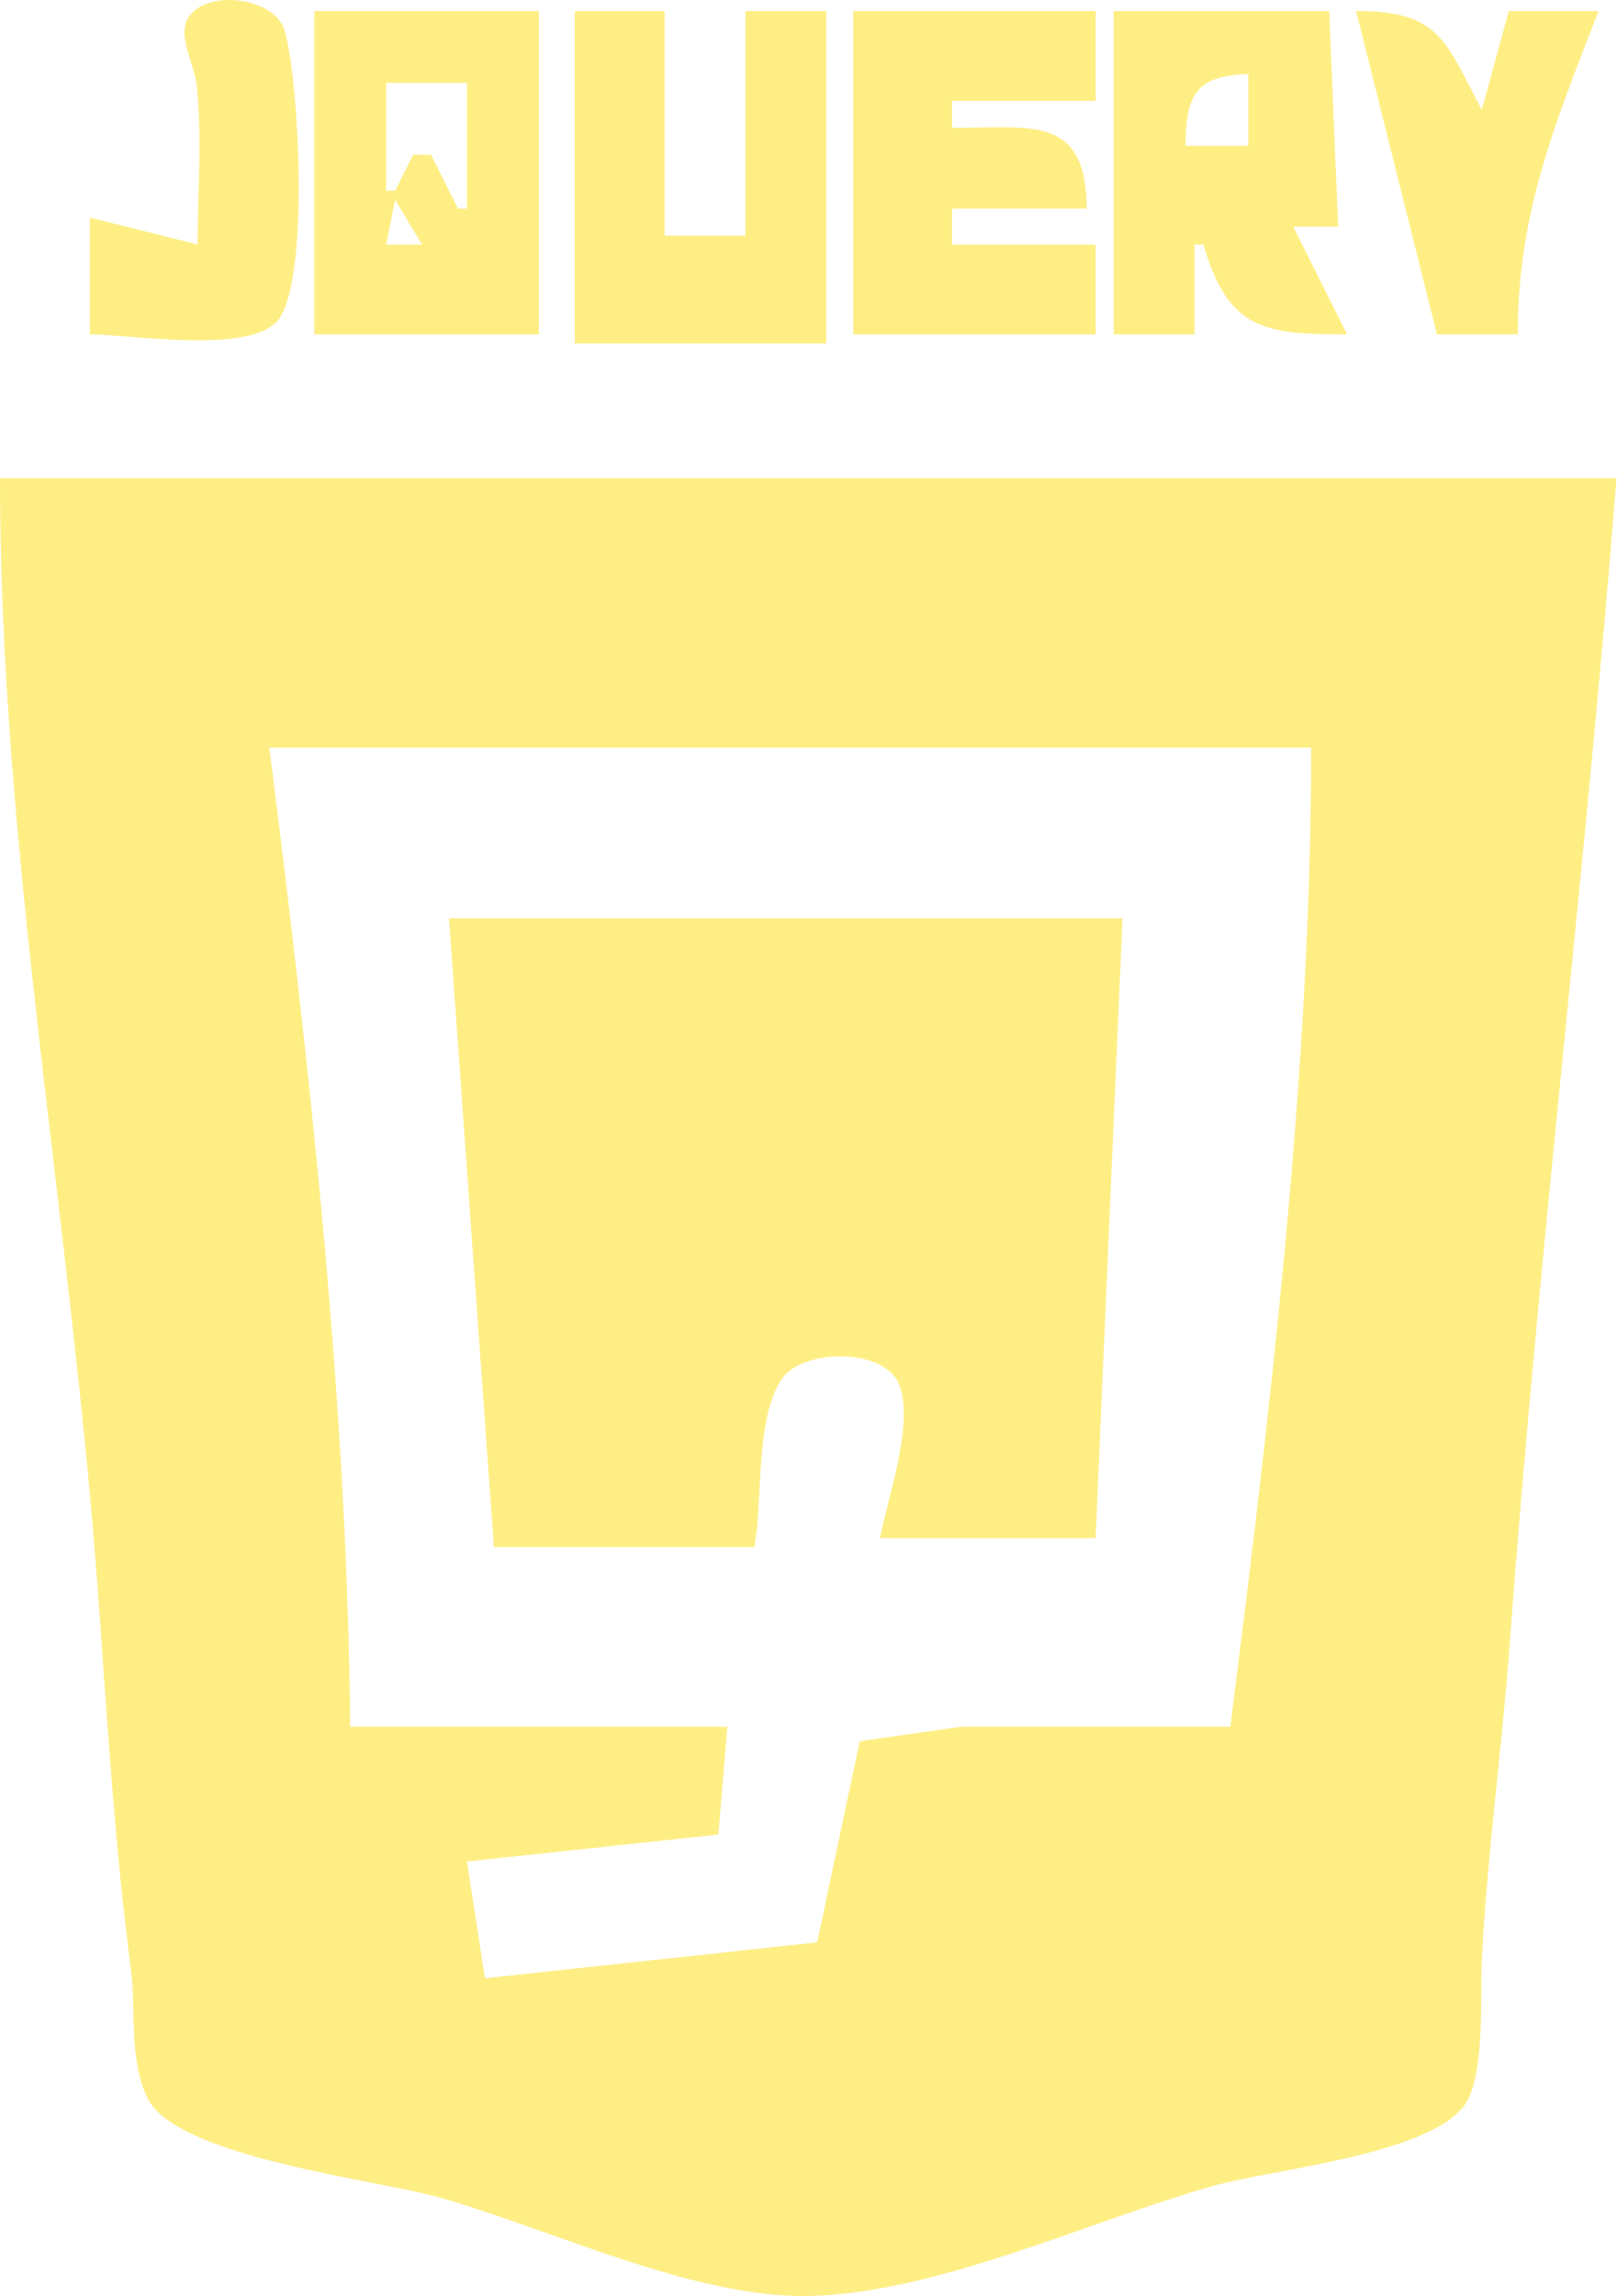
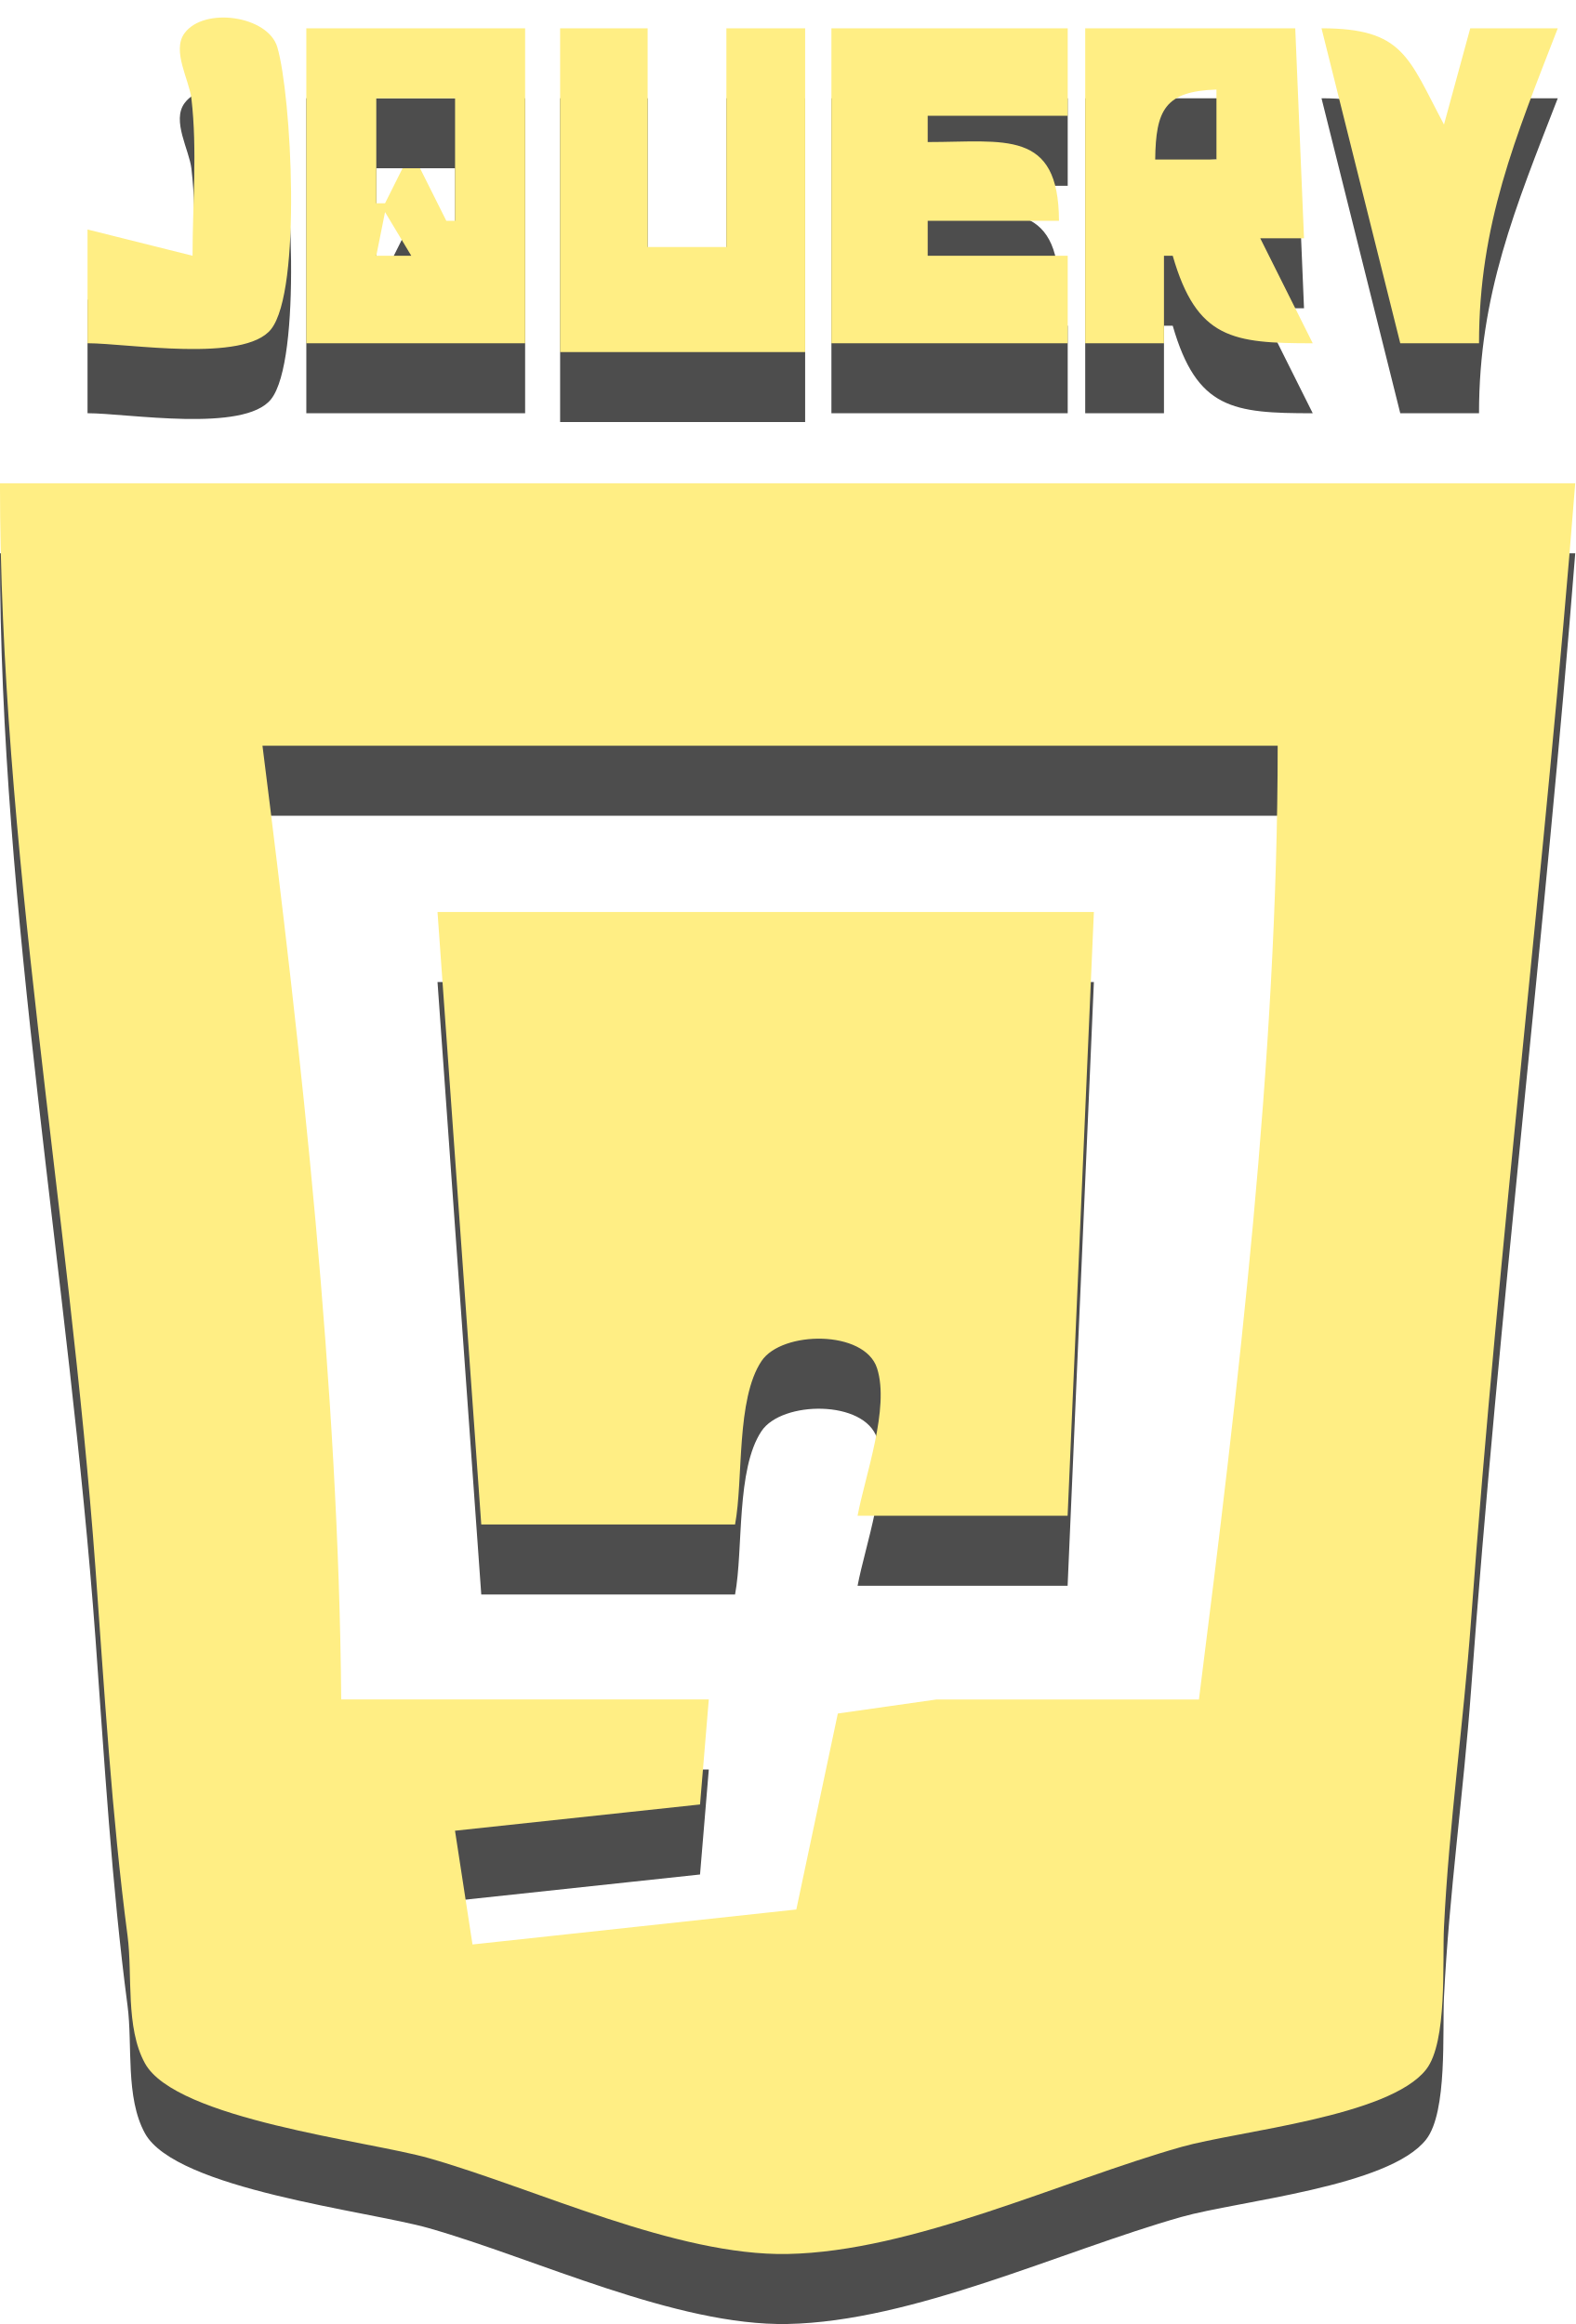
- <svg xmlns="http://www.w3.org/2000/svg" width="47.625mm" height="67.63mm" viewBox="0 0 47.625 67.63" version="1.1" id="svg8">
+ <svg xmlns="http://www.w3.org/2000/svg" width="47.625mm" height="70.276mm" viewBox="0 0 47.625 70.276" version="1.1" id="svg8">
  <defs id="defs2" />
-   <g id="layer1" transform="translate(-234.3599,-80.87837)">
-     <path style="fill:#ffee84;stroke:none;stroke-width:0.265;fill-opacity:1" d="m 240.181,88.082 -3.175,-0.794 v 3.44 c 1.21,0 4.738,0.6 5.549,-0.424 0.934,-1.18 0.616,-7.092 0.188,-8.532 -0.282,-0.95 -2.213,-1.225 -2.805,-0.419 -0.39,0.531 0.142,1.407 0.209,1.978 0.181,1.55 0.034,3.192 0.034,4.752 m 3.44,-6.879 v 9.525 h 6.615 v -9.525 h -6.615 m 7.673,0 v 9.79 h 7.408 v -9.79 h -2.381 v 6.615 h -2.381 v -6.615 h -2.646 m 8.202,0 v 9.525 h 7.144 v -2.646 h -4.233 v -1.058 h 3.969 c -0.01,-2.779 -1.64,-2.381 -3.969,-2.381 v -0.794 h 4.233 v -2.646 h -7.144 m 7.673,0 v 9.525 h 2.381 v -2.646 h 0.265 c 0.728,2.526 1.823,2.646 4.233,2.646 l -1.587,-3.175 h 1.323 l -0.265,-6.35 h -6.35 m 7.144,0 2.381,9.525 h 2.381 c 0,-3.596 1.095,-6.208 2.381,-9.525 h -2.646 l -0.794,2.91 c -1.083,-2.033 -1.221,-2.908 -3.704,-2.91 m -3.175,1.852 v 2.117 h -1.852 c 0.018,-1.496 0.291,-2.065 1.852,-2.117 m -23.019,0.265 v 3.704 h -0.265 l -0.794,-1.587 h -0.529 l -0.529,1.058 h -0.265 v -3.175 h 2.381 m -2.117,3.44 0.794,1.323 h -1.058 l 0.265,-1.323 m -11.642,8.202 c 0.001,10.902 2.09,21.937 2.887,32.808 0.27,3.69 0.488,7.446 0.97,11.113 0.157,1.193 -0.071,2.77 0.526,3.858 0.931,1.696 6.755,2.347 8.582,2.868 3.242,0.924 7.477,2.963 10.848,2.898 3.786,-0.073 8.264,-2.205 11.906,-3.237 1.727,-0.489 6.288,-0.912 7.401,-2.346 0.646,-0.832 0.485,-3.259 0.537,-4.305 0.151,-3.09 0.591,-6.174 0.817,-9.26 0.841,-11.48 2.246,-22.922 3.151,-34.396 h -47.625 m 38.629,7.938 c 0,9.457 -1.195,19.457 -2.381,28.84 h -7.938 l -2.979,0.424 -1.255,5.926 -9.79,1.058 -0.529,-3.44 7.408,-0.794 0.265,-3.175 h -11.113 c -0.078,-9.456 -1.196,-19.458 -2.381,-28.84 h 30.692 m -25.4,5.027 1.323,18.521 h 7.673 c 0.255,-1.374 0.027,-3.787 0.801,-4.943 0.616,-0.92 3.116,-0.949 3.492,0.22 0.388,1.205 -0.359,3.237 -0.589,4.459 h 6.35 l 0.794,-18.256 z" id="path5158" />
+   <g id="layer1" transform="translate(-234.3599,-78.23254)">
+     <path style="fill:#4d4d4d;fill-opacity:1;stroke:none;stroke-width:0.265" d="m 240.181,88.082 -3.175,-0.794 v 3.44 c 1.21,0 4.738,0.6 5.549,-0.424 0.934,-1.18 0.616,-7.092 0.188,-8.532 -0.282,-0.95 -2.213,-1.225 -2.805,-0.419 -0.39,0.531 0.142,1.407 0.209,1.978 0.181,1.55 0.034,3.192 0.034,4.752 m 3.44,-6.879 v 9.525 h 6.615 v -9.525 h -6.615 m 7.673,0 v 9.79 h 7.408 v -9.79 h -2.381 v 6.615 h -2.381 v -6.615 h -2.646 m 8.202,0 v 9.525 h 7.144 v -2.646 h -4.233 v -1.058 h 3.969 c -0.01,-2.779 -1.64,-2.381 -3.969,-2.381 v -0.794 h 4.233 v -2.646 h -7.144 m 7.673,0 v 9.525 h 2.381 v -2.646 h 0.265 c 0.728,2.526 1.823,2.646 4.233,2.646 l -1.587,-3.175 h 1.323 l -0.265,-6.35 h -6.35 m 7.144,0 2.381,9.525 h 2.381 c 0,-3.596 1.095,-6.208 2.381,-9.525 h -2.646 l -0.794,2.91 c -1.083,-2.033 -1.221,-2.908 -3.704,-2.91 m -3.175,1.852 v 2.117 h -1.852 c 0.018,-1.496 0.291,-2.065 1.852,-2.117 m -23.019,0.265 v 3.704 h -0.265 l -0.794,-1.587 h -0.529 l -0.529,1.058 h -0.265 v -3.175 h 2.381 m -2.117,3.44 0.794,1.323 h -1.058 l 0.265,-1.323 m -11.642,8.202 c 0.001,10.902 2.09,21.937 2.887,32.808 0.27,3.69 0.488,7.446 0.97,11.113 0.157,1.193 -0.071,2.77 0.526,3.858 0.931,1.696 6.755,2.347 8.582,2.868 3.242,0.924 7.477,2.963 10.848,2.898 3.786,-0.073 8.264,-2.205 11.906,-3.237 1.727,-0.489 6.288,-0.912 7.401,-2.346 0.646,-0.832 0.485,-3.259 0.537,-4.305 0.151,-3.09 0.591,-6.174 0.817,-9.26 0.841,-11.48 2.246,-22.922 3.151,-34.396 h -47.625 m 38.629,7.938 c 0,9.457 -1.195,19.457 -2.381,28.84 h -7.938 l -2.979,0.424 -1.255,5.926 -9.79,1.058 -0.529,-3.44 7.408,-0.794 0.265,-3.175 h -11.113 c -0.078,-9.456 -1.196,-19.458 -2.381,-28.84 h 30.692 m -25.4,5.027 1.323,18.521 h 7.673 c 0.255,-1.374 0.027,-3.787 0.801,-4.943 0.616,-0.92 3.116,-0.949 3.492,0.22 0.388,1.205 -0.359,3.237 -0.589,4.459 h 6.35 l 0.794,-18.256 z" id="path5158" />
+     <path style="fill:#ffee84;fill-opacity:1;stroke:none;stroke-width:0.265" d="m 240.181,85.966 -3.175,-0.794 v 3.44 c 1.21,0 4.738,0.6 5.549,-0.424 0.934,-1.18 0.616,-7.092 0.188,-8.532 -0.282,-0.95 -2.213,-1.225 -2.805,-0.419 -0.39,0.531 0.142,1.407 0.209,1.978 0.181,1.55 0.034,3.192 0.034,4.752 m 3.44,-6.879 v 9.525 h 6.615 v -9.525 h -6.615 m 7.673,0 v 9.79 h 7.408 v -9.79 h -2.381 v 6.615 h -2.381 v -6.615 h -2.646 m 8.202,0 v 9.525 h 7.144 v -2.646 h -4.233 v -1.058 h 3.969 c -0.01,-2.779 -1.64,-2.381 -3.969,-2.381 v -0.794 h 4.233 v -2.646 h -7.144 m 7.673,0 v 9.525 h 2.381 v -2.646 h 0.265 c 0.728,2.526 1.823,2.646 4.233,2.646 l -1.587,-3.175 h 1.323 l -0.265,-6.35 h -6.35 m 7.144,0 2.381,9.525 h 2.381 c 0,-3.596 1.095,-6.208 2.381,-9.525 h -2.646 l -0.794,2.91 c -1.083,-2.033 -1.221,-2.908 -3.704,-2.91 m -3.175,1.852 v 2.117 h -1.852 c 0.018,-1.496 0.291,-2.065 1.852,-2.117 m -23.019,0.265 v 3.704 h -0.265 l -0.794,-1.588 h -0.529 l -0.529,1.058 h -0.265 v -3.175 h 2.381 m -2.117,3.44 0.794,1.323 h -1.058 l 0.265,-1.323 m -11.642,8.202 c 0.001,10.902 2.09,21.937 2.887,32.808 0.27,3.69 0.488,7.446 0.97,11.113 0.157,1.193 -0.071,2.77 0.526,3.858 0.931,1.696 6.755,2.347 8.582,2.868 3.242,0.924 7.477,2.963 10.848,2.898 3.786,-0.073 8.264,-2.205 11.906,-3.237 1.727,-0.489 6.288,-0.912 7.401,-2.346 0.646,-0.832 0.485,-3.259 0.537,-4.305 0.151,-3.09 0.591,-6.174 0.817,-9.26 0.841,-11.48 2.246,-22.922 3.151,-34.396 h -47.625 m 38.629,7.937 c 0,9.457 -1.195,19.457 -2.381,28.84 h -7.938 l -2.979,0.424 -1.255,5.926 -9.79,1.058 -0.529,-3.44 7.408,-0.794 0.265,-3.175 h -11.113 c -0.078,-9.456 -1.196,-19.458 -2.381,-28.84 h 30.692 m -25.4,5.027 1.323,18.521 h 7.673 c 0.255,-1.374 0.027,-3.787 0.801,-4.943 0.616,-0.92 3.116,-0.949 3.492,0.22 0.388,1.205 -0.359,3.237 -0.589,4.459 h 6.35 l 0.794,-18.256 z" id="path5158-1" />
  </g>
</svg>
